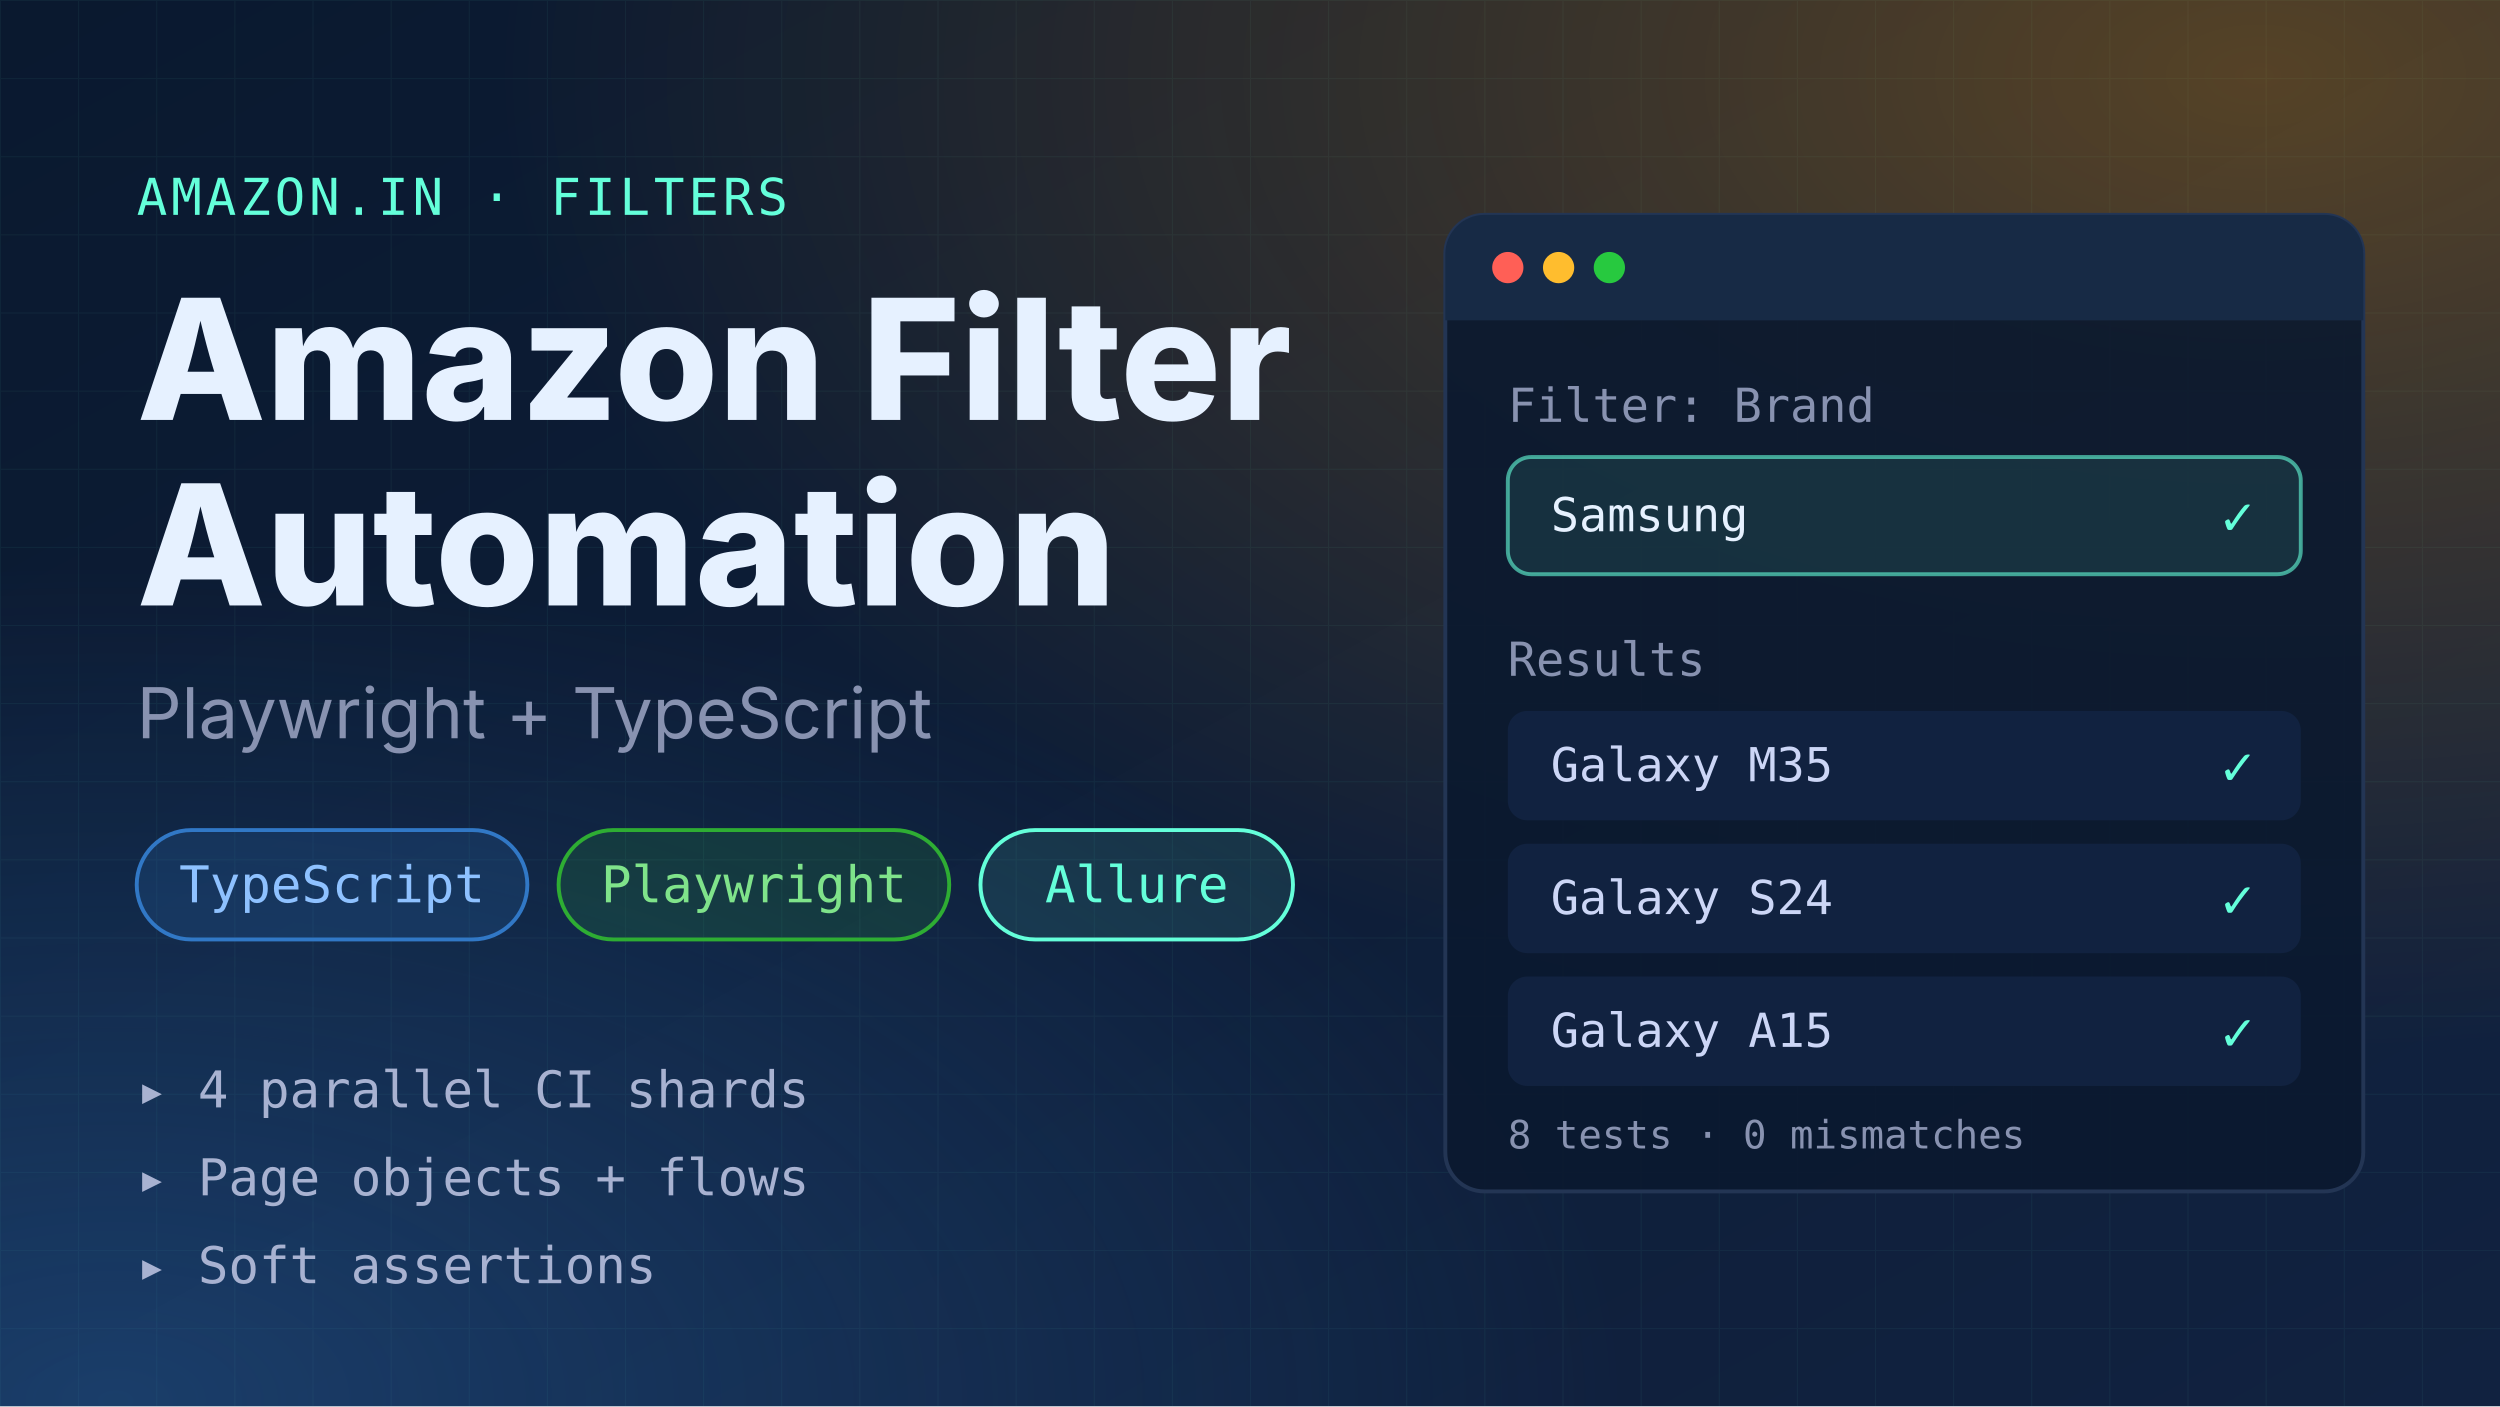
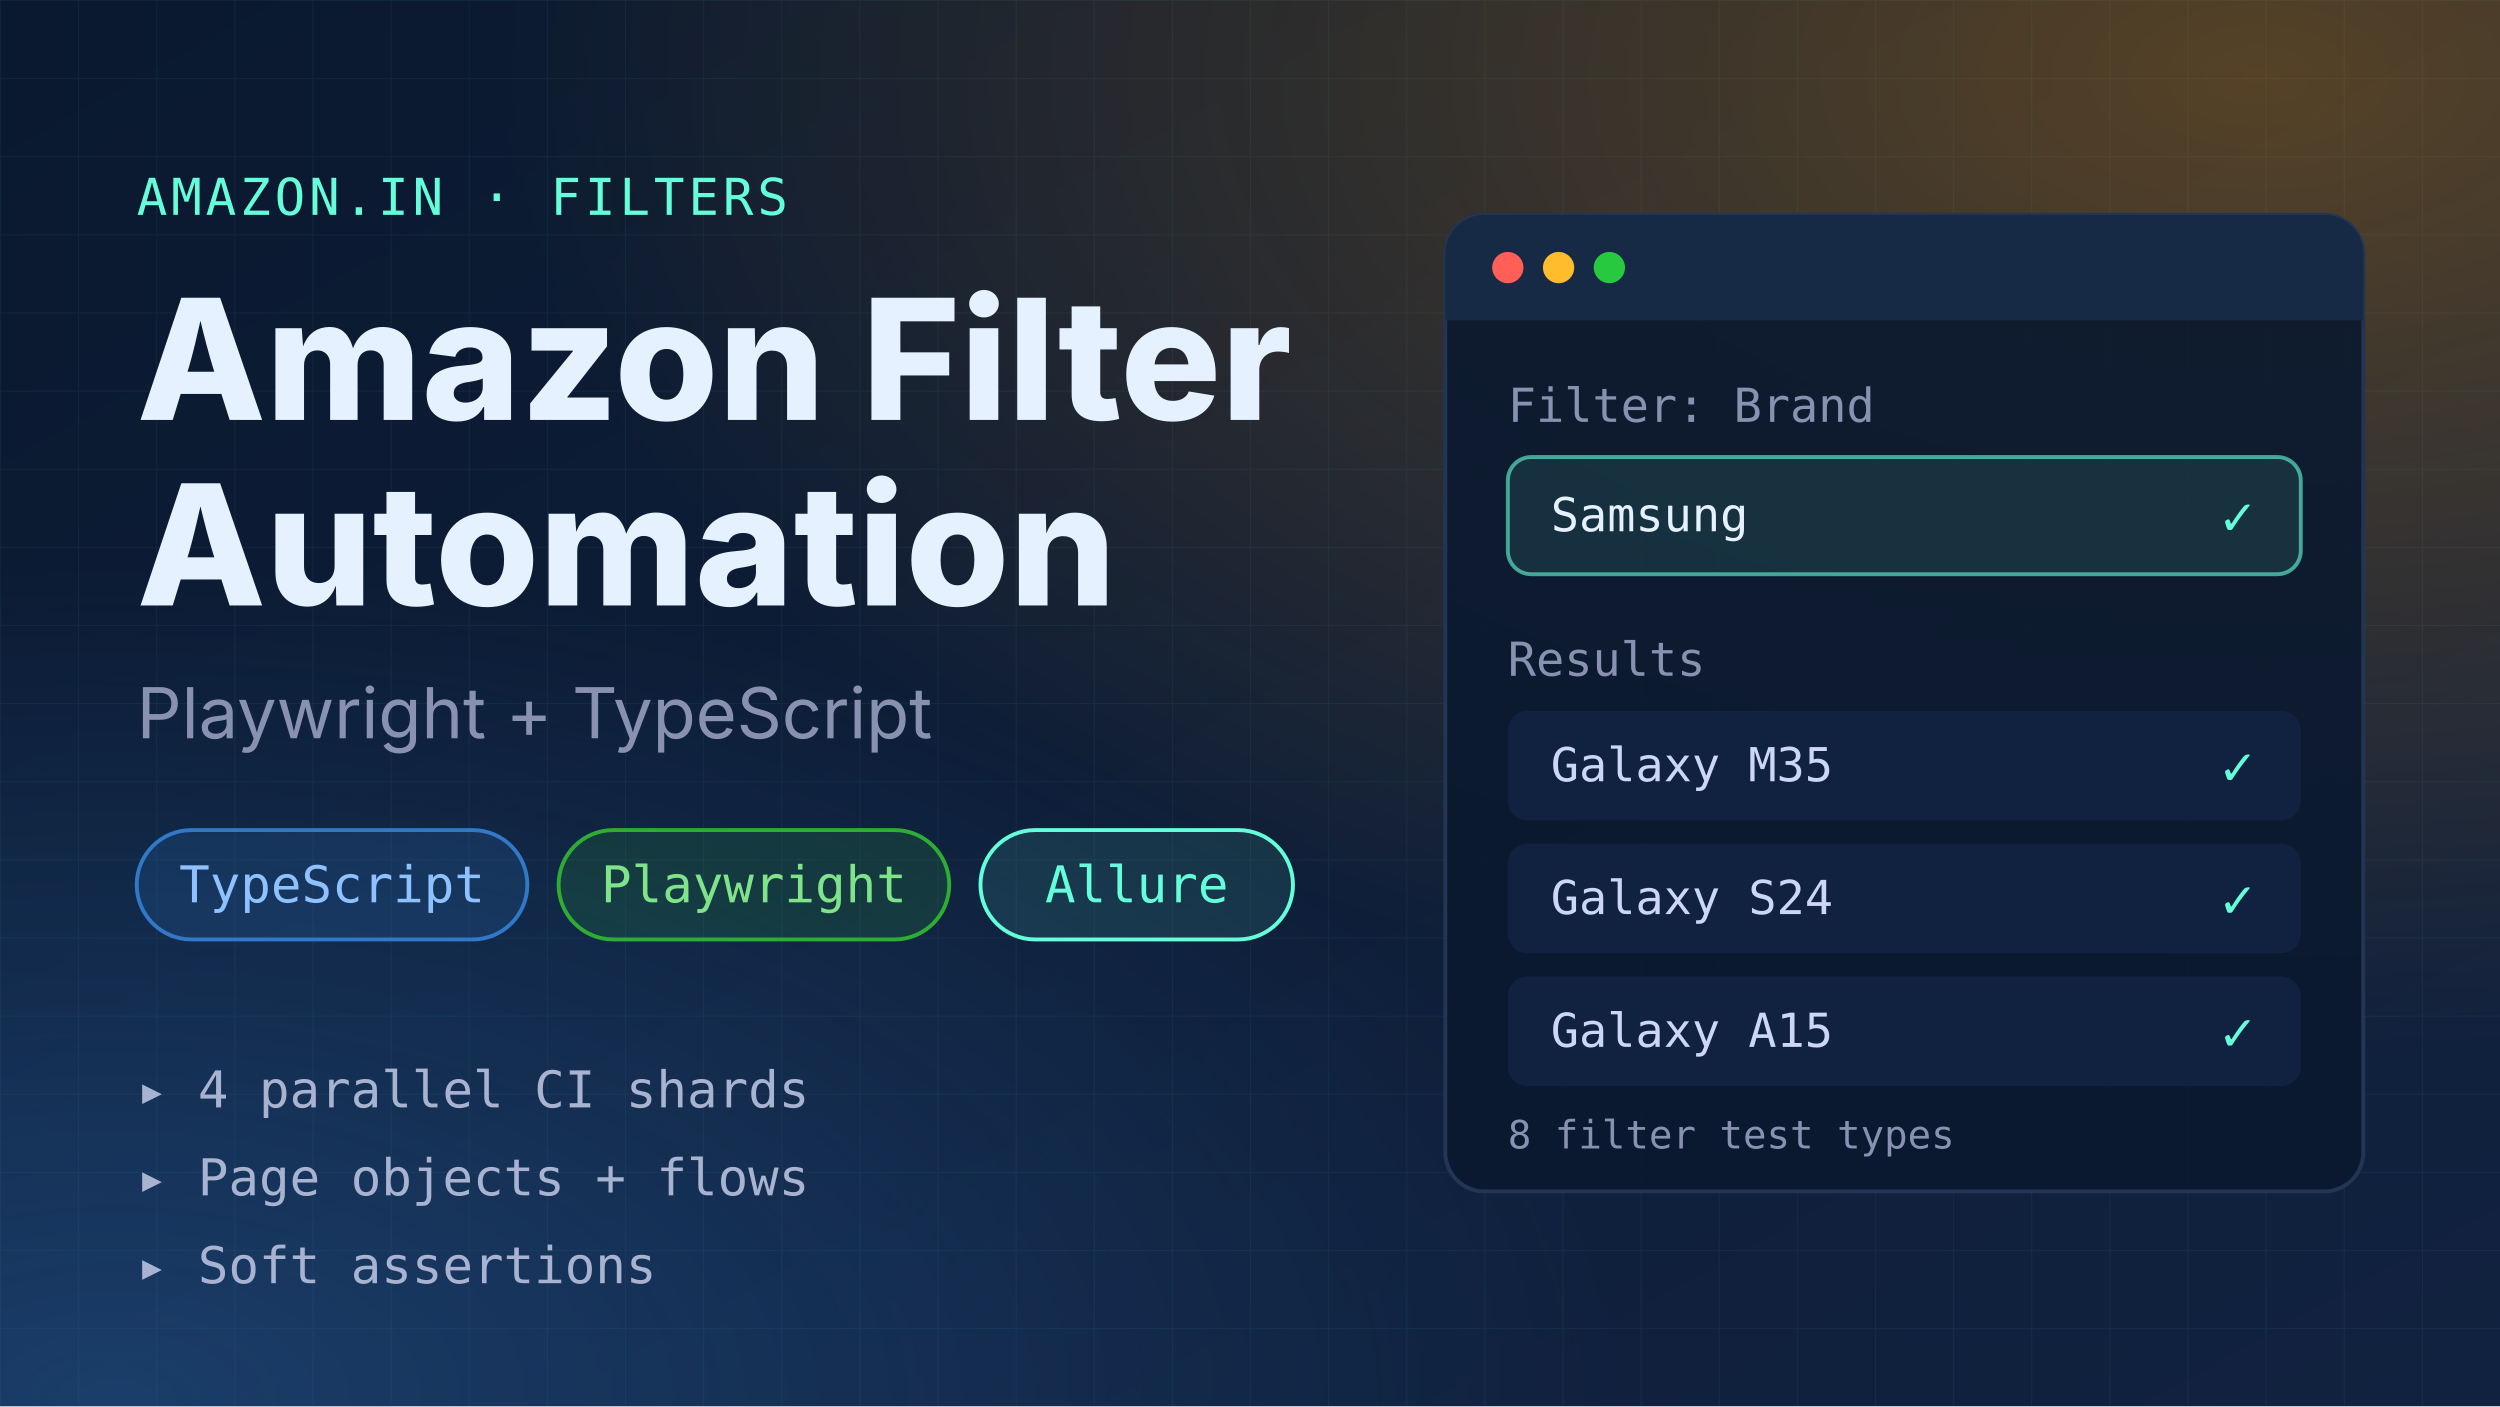
<svg xmlns="http://www.w3.org/2000/svg" viewBox="0 0 1280 720" role="img" aria-label="Amazon filter automation with Playwright and TypeScript">
  <defs>
    <linearGradient id="bg" x1="0" y1="0" x2="1" y2="1">
      <stop offset="0" stop-color="#0a192f" />
      <stop offset="1" stop-color="#112240" />
    </linearGradient>
    <radialGradient id="glow" cx="0.9" cy="0.05" r="0.7">
      <stop offset="0" stop-color="#ff9900" stop-opacity="0.3" />
      <stop offset="1" stop-color="#ff9900" stop-opacity="0" />
    </radialGradient>
    <radialGradient id="glow2" cx="0.05" cy="1" r="0.6">
      <stop offset="0" stop-color="#3178c6" stop-opacity="0.35" />
      <stop offset="1" stop-color="#3178c6" stop-opacity="0" />
    </radialGradient>
    <pattern id="grid" width="40" height="40" patternUnits="userSpaceOnUse">
      <path d="M40 0H0V40" fill="none" stroke="#64ffda" stroke-opacity="0.05" />
    </pattern>
  </defs>
  <rect width="1280" height="720" fill="url(#bg)" />
  <rect width="1280" height="720" fill="url(#grid)" />
  <rect width="1280" height="720" fill="url(#glow)" />
  <rect width="1280" height="720" fill="url(#glow2)" />
  <g font-family="'Inter','Segoe UI',Arial,sans-serif">
    <text x="70" y="110" font-family="'Fira Code',Consolas,monospace" font-size="26" fill="#64ffda" letter-spacing="2">AMAZON.IN · FILTERS</text>
    <text x="70" y="215" font-size="86" font-weight="800" fill="#e6f1ff">Amazon Filter</text>
    <text x="70" y="310" font-size="86" font-weight="800" fill="#e6f1ff">Automation</text>
    <text x="70" y="378" font-size="36" fill="#8892b0">Playwright + TypeScript</text>
    <g font-family="'Fira Code',Consolas,monospace" font-size="26">
      <rect x="70" y="425" width="200" height="56" rx="28" fill="#3178c6" fill-opacity="0.18" stroke="#3178c6" stroke-width="2" />
      <text x="170" y="462" text-anchor="middle" fill="#8ec1ff">TypeScript</text>
      <rect x="286" y="425" width="200" height="56" rx="28" fill="#2ead33" fill-opacity="0.16" stroke="#2ead33" stroke-width="2" />
      <text x="386" y="462" text-anchor="middle" fill="#7fe38a">Playwright</text>
      <rect x="502" y="425" width="160" height="56" rx="28" fill="#64ffda" fill-opacity="0.1" stroke="#64ffda" stroke-width="2" />
      <text x="582" y="462" text-anchor="middle" fill="#64ffda">Allure</text>
    </g>
    <g font-family="'Fira Code',Consolas,monospace" font-size="26" fill="#a8b2d1">
      <text x="70" y="567">▸ 4 parallel CI shards</text>
      <text x="70" y="612">▸ Page objects + flows</text>
      <text x="70" y="657">▸ Soft assertions</text>
    </g>
    <g transform="translate(740 110)">
      <rect width="470" height="500" rx="20" fill="#0a192f" fill-opacity="0.9" stroke="#233554" stroke-width="2" />
      <path d="M0 20a20 20 0 0 1 20-20h430a20 20 0 0 1 20 20v34H0z" fill="#172a45" />
      <circle cx="32" cy="27" r="8" fill="#ff5f56" />
      <circle cx="58" cy="27" r="8" fill="#ffbd2e" />
      <circle cx="84" cy="27" r="8" fill="#27c93f" />
      <g font-family="'Fira Code',Consolas,monospace" font-size="24">
        <text x="32" y="106" fill="#8892b0">Filter: Brand</text>
        <rect x="32" y="124" width="406" height="60" rx="12" fill="#64ffda" fill-opacity="0.1" stroke="#64ffda" stroke-opacity="0.6" stroke-width="2" />
        <text x="54" y="162" fill="#e6f1ff">Samsung</text>
        <text x="414" y="164" text-anchor="end" font-size="28" fill="#64ffda">✓</text>
        <text x="32" y="236" fill="#8892b0">Results</text>
        <rect x="32" y="254" width="406" height="56" rx="10" fill="#112240" />
        <text x="54" y="290" fill="#ccd6f6">Galaxy M35</text>
        <text x="414" y="292" text-anchor="end" font-size="28" fill="#64ffda">✓</text>
        <rect x="32" y="322" width="406" height="56" rx="10" fill="#112240" />
        <text x="54" y="358" fill="#ccd6f6">Galaxy S24</text>
        <text x="414" y="360" text-anchor="end" font-size="28" fill="#64ffda">✓</text>
        <rect x="32" y="390" width="406" height="56" rx="10" fill="#112240" />
        <text x="54" y="426" fill="#ccd6f6">Galaxy A15</text>
        <text x="414" y="428" text-anchor="end" font-size="28" fill="#64ffda">✓</text>
-         <text x="32" y="478" font-size="20" fill="#8892b0">8 tests · 0 mismatches</text>
+         <text x="32" y="478" font-size="20" fill="#8892b0">8 filter test types</text>
      </g>
    </g>
  </g>
</svg>
